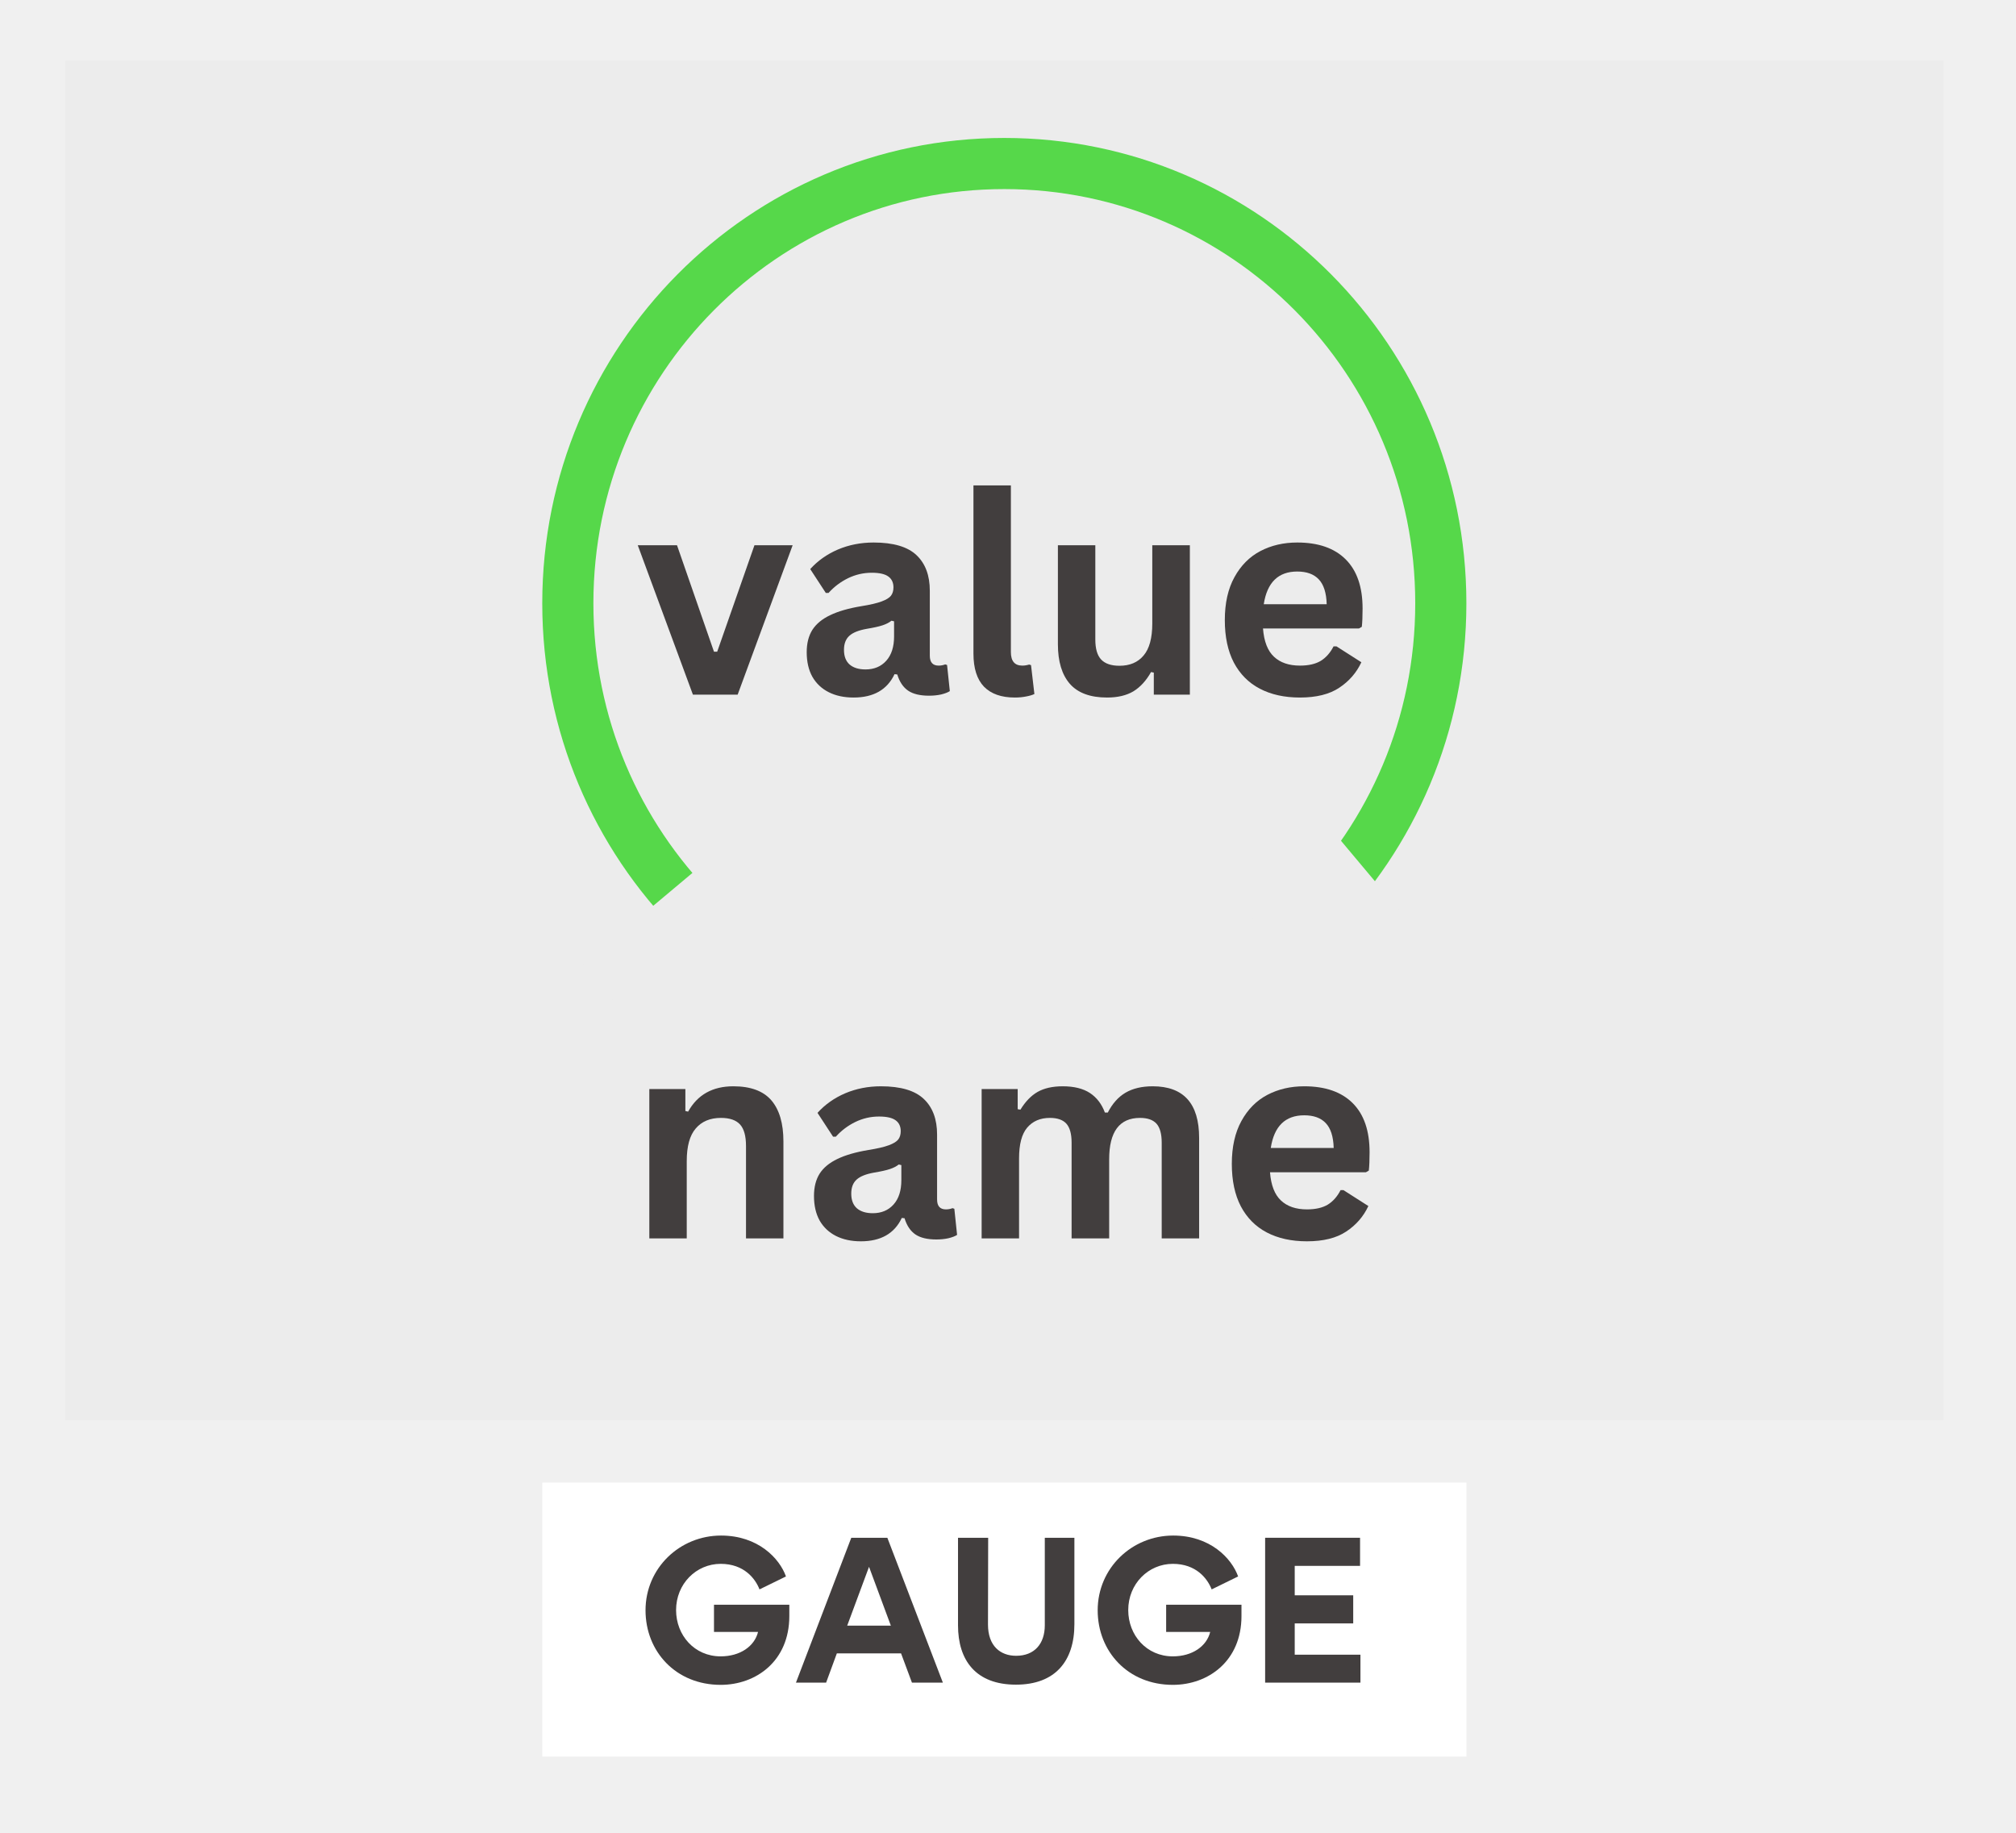
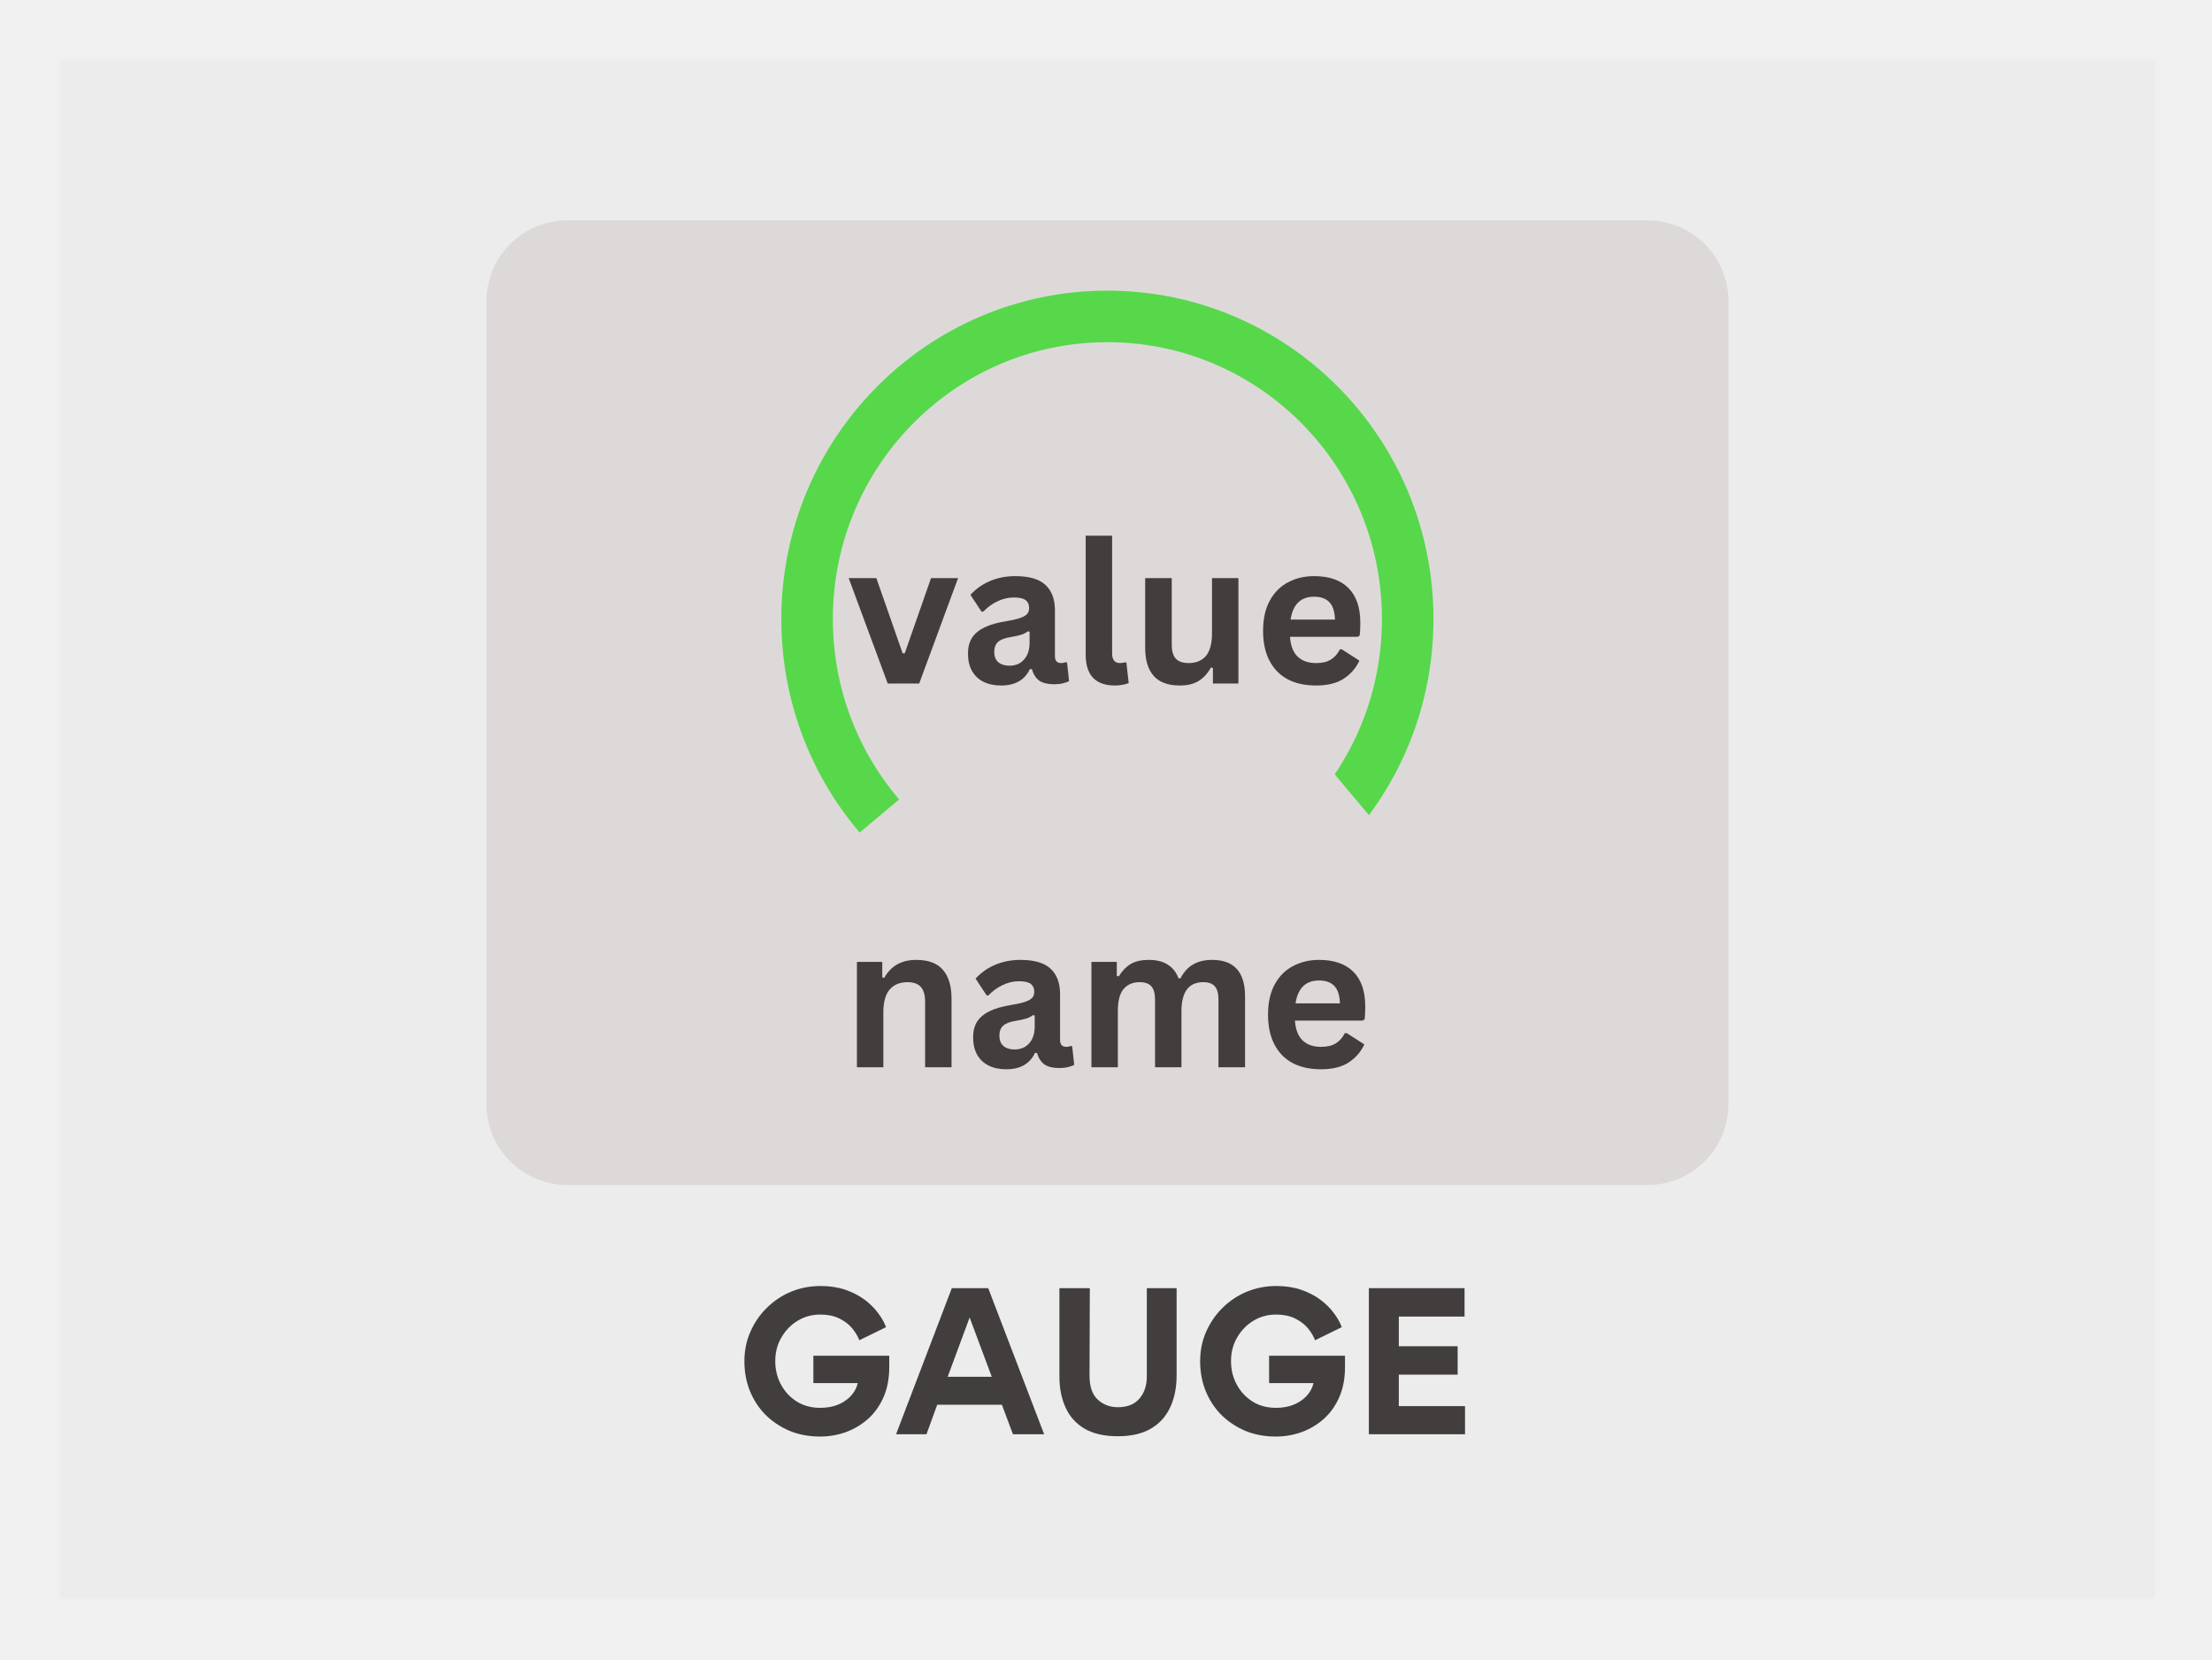
- <svg xmlns="http://www.w3.org/2000/svg" width="275" zoomAndPan="magnify" viewBox="0 0 206.25 187.5" height="250" preserveAspectRatio="xMidYMid meet" version="1.0">
+ <svg xmlns="http://www.w3.org/2000/svg" width="300" zoomAndPan="magnify" viewBox="0 0 224.88 168.75" height="225" preserveAspectRatio="xMidYMid meet" version="1.0">
  <defs>
    <g />
-     <clipPath id="a05869d74e">
-       <path d="M 6.664 6.203 L 198.84 6.203 L 198.84 145.293 L 6.664 145.293 Z M 6.664 6.203 " clip-rule="nonzero" />
+     <clipPath id="e4beeb37d9">
+       <path d="M 5.984 6.18 L 219.188 6.18 L 219.188 162.562 L 5.984 162.562 Z M 5.984 6.18 " clip-rule="nonzero" />
    </clipPath>
-     <clipPath id="039ef5f58d">
-       <path d="M 55.477 151.676 L 150.027 151.676 L 150.027 179.699 L 55.477 179.699 Z M 55.477 151.676 " clip-rule="nonzero" />
+     <clipPath id="0a7a378d27">
+       <path d="M 49.418 22.41 L 175.902 22.41 L 175.902 120.531 L 49.418 120.531 Z M 49.418 22.41 " clip-rule="nonzero" />
    </clipPath>
-     <clipPath id="0d2fb73e67">
-       <path d="M 55.477 14.113 L 150.379 14.113 L 150.379 109.02 L 55.477 109.02 Z M 55.477 14.113 " clip-rule="nonzero" />
+     <clipPath id="023ca91bd7">
+       <path d="M 57.656 22.41 L 167.52 22.41 C 169.703 22.41 171.801 23.277 173.344 24.82 C 174.891 26.367 175.758 28.461 175.758 30.648 L 175.758 112.293 C 175.758 114.477 174.891 116.574 173.344 118.117 C 171.801 119.664 169.703 120.531 167.52 120.531 L 57.656 120.531 C 55.469 120.531 53.375 119.664 51.832 118.117 C 50.285 116.574 49.418 114.477 49.418 112.293 L 49.418 30.648 C 49.418 28.461 50.285 26.367 51.832 24.82 C 53.375 23.277 55.469 22.41 57.656 22.41 Z M 57.656 22.41 " clip-rule="nonzero" />
    </clipPath>
-     <clipPath id="32afe0960b">
-       <path d="M 102.746 14.113 C 76.641 14.113 55.477 35.426 55.477 61.719 C 55.477 88.008 76.641 109.32 102.746 109.32 C 128.855 109.32 150.02 88.008 150.02 61.719 C 150.02 35.426 128.855 14.113 102.746 14.113 Z M 102.746 14.113 " clip-rule="nonzero" />
+     <clipPath id="a019df859c">
+       <path d="M 79.414 29.562 L 146 29.562 L 146 96.211 L 79.414 96.211 Z M 79.414 29.562 " clip-rule="nonzero" />
    </clipPath>
-     <clipPath id="cf790c4057">
-       <path d="M 113 82 L 151 82 L 151 119 L 113 119 Z M 113 82 " clip-rule="nonzero" />
+     <clipPath id="bbba7b437d">
+       <path d="M 112.582 29.562 C 94.266 29.562 79.414 44.516 79.414 62.961 C 79.414 81.41 94.266 96.363 112.582 96.363 C 130.902 96.363 145.75 81.41 145.75 62.961 C 145.75 44.516 130.902 29.562 112.582 29.562 Z M 112.582 29.562 " clip-rule="nonzero" />
    </clipPath>
-     <clipPath id="cd3a6da8c2">
-       <path d="M 113.879 99.445 L 134.18 82.422 L 150.027 101.32 L 129.727 118.344 Z M 113.879 99.445 " clip-rule="nonzero" />
+     <clipPath id="36e8ae5b8f">
+       <path d="M 120 77 L 146 77 L 146 103 L 120 103 Z M 120 77 " clip-rule="nonzero" />
    </clipPath>
-     <clipPath id="f5aebf6739">
-       <path d="M 113.879 99.445 L 134.18 82.422 L 150.027 101.32 L 129.727 118.344 Z M 113.879 99.445 " clip-rule="nonzero" />
+     <clipPath id="3560e7b279">
+       <path d="M 120.395 89.434 L 134.637 77.488 L 145.758 90.75 L 131.516 102.695 Z M 120.395 89.434 " clip-rule="nonzero" />
    </clipPath>
-     <clipPath id="edf82aba44">
-       <path d="M 59 81 L 96 81 L 96 118 L 59 118 Z M 59 81 " clip-rule="nonzero" />
+     <clipPath id="cae37d138f">
+       <path d="M 82 76 L 108 76 L 108 103 L 82 103 Z M 82 76 " clip-rule="nonzero" />
    </clipPath>
-     <clipPath id="e549ac1ef1">
-       <path d="M 59.641 98.695 L 79.938 81.672 L 95.789 100.574 L 75.488 117.598 Z M 59.641 98.695 " clip-rule="nonzero" />
+     <clipPath id="782bbeefd9">
+       <path d="M 82.336 88.91 L 96.578 76.965 L 107.699 90.227 L 93.457 102.172 Z M 82.336 88.91 " clip-rule="nonzero" />
    </clipPath>
-     <clipPath id="594ce69646">
-       <path d="M 59.641 98.695 L 79.938 81.672 L 95.789 100.574 L 75.488 117.598 Z M 59.641 98.695 " clip-rule="nonzero" />
+     <clipPath id="ec28d380ee">
+       <path d="M 92.926 83.742 L 132.305 83.742 L 132.305 102.172 L 92.926 102.172 Z M 92.926 83.742 " clip-rule="nonzero" />
    </clipPath>
-     <clipPath id="7420a1d24e">
-       <path d="M 74.727 91.332 L 130.773 91.332 L 130.773 117.602 L 74.727 117.602 Z M 74.727 91.332 " clip-rule="nonzero" />
-     </clipPath>
-     <clipPath id="1b8c383819">
-       <path d="M 83.695 91.332 L 121.809 91.332 C 124.184 91.332 126.465 92.277 128.148 93.961 C 129.828 95.641 130.773 97.922 130.773 100.301 L 130.773 108.633 C 130.773 111.012 129.828 113.293 128.148 114.973 C 126.465 116.656 124.184 117.602 121.809 117.602 L 83.695 117.602 C 78.742 117.602 74.727 113.586 74.727 108.633 L 74.727 100.301 C 74.727 95.348 78.742 91.332 83.695 91.332 Z M 83.695 91.332 " clip-rule="nonzero" />
+     <clipPath id="7fcbc6baf4">
+       <path d="M 101.91 83.742 L 123.262 83.742 C 125.648 83.742 127.934 84.691 129.617 86.375 C 131.305 88.059 132.25 90.348 132.25 92.73 L 132.25 93.188 C 132.25 95.57 131.305 97.855 129.617 99.539 C 127.934 101.227 125.648 102.172 123.262 102.172 L 101.91 102.172 C 99.527 102.172 97.242 101.227 95.559 99.539 C 93.871 97.855 92.926 95.57 92.926 93.188 L 92.926 92.73 C 92.926 90.348 93.871 88.059 95.559 86.375 C 97.242 84.691 99.527 83.742 101.91 83.742 Z M 101.91 83.742 " clip-rule="nonzero" />
    </clipPath>
  </defs>
-   <g clip-path="url(#a05869d74e)">
-     <path fill="#ececec" d="M 6.664 6.203 L 198.84 6.203 L 198.84 145.293 L 6.664 145.293 Z M 6.664 6.203 " fill-opacity="1" fill-rule="nonzero" />
+   <g clip-path="url(#e4beeb37d9)">
+     <path fill="#ececec" d="M 5.984 6.18 L 219.18 6.18 L 219.18 162.562 L 5.984 162.562 Z M 5.984 6.18 " fill-opacity="1" fill-rule="nonzero" />
  </g>
-   <g clip-path="url(#039ef5f58d)">
-     <path fill="#ffffff" d="M 55.477 151.676 L 150.027 151.676 L 150.027 179.699 L 55.477 179.699 Z M 55.477 151.676 " fill-opacity="1" fill-rule="nonzero" />
-   </g>
-   <g clip-path="url(#0d2fb73e67)">
-     <g clip-path="url(#32afe0960b)">
-       <path stroke-linecap="butt" transform="matrix(0.747283, 0, 0, 0.747283, 55.47537, 14.11456)" fill="none" stroke-linejoin="miter" d="M 63.257 -0.002 C 28.323 -0.002 0.002 28.518 0.002 63.703 C 0.002 98.883 28.323 127.403 63.257 127.403 C 98.196 127.403 126.517 98.883 126.517 63.703 C 126.517 28.518 98.196 -0.002 63.257 -0.002 Z M 63.257 -0.002 " stroke="#56d84a" stroke-width="14" stroke-opacity="1" stroke-miterlimit="4" />
+   <g clip-path="url(#0a7a378d27)">
+     <g clip-path="url(#023ca91bd7)">
+       <path fill="#ddd9d9" d="M 49.418 22.41 L 175.902 22.41 L 175.902 120.531 L 49.418 120.531 Z M 49.418 22.41 " fill-opacity="1" fill-rule="nonzero" />
    </g>
  </g>
-   <g clip-path="url(#cf790c4057)">
-     <g clip-path="url(#cd3a6da8c2)">
-       <g clip-path="url(#f5aebf6739)">
-         <path fill="#ececec" d="M 113.879 99.445 L 134.18 82.422 L 150.027 101.32 L 129.727 118.344 Z M 113.879 99.445 " fill-opacity="1" fill-rule="nonzero" />
+   <g clip-path="url(#a019df859c)">
+     <g clip-path="url(#bbba7b437d)">
+       <path stroke-linecap="butt" transform="matrix(0.748891, 0, 0, 0.748891, 79.41584, 29.56161)" fill="none" stroke-linejoin="miter" d="M 44.287 0.001 C 19.829 0.001 -0.002 19.968 -0.002 44.598 C -0.002 69.234 19.829 89.201 44.287 89.201 C 68.75 89.201 88.577 69.234 88.577 44.598 C 88.577 19.968 68.75 0.001 44.287 0.001 Z M 44.287 0.001 " stroke="#56d84a" stroke-width="14" stroke-opacity="1" stroke-miterlimit="4" />
+     </g>
+   </g>
+   <g clip-path="url(#36e8ae5b8f)">
+     <g clip-path="url(#3560e7b279)">
+       <path fill="#ddd9d9" d="M 120.395 89.434 L 134.641 77.488 L 145.762 90.75 L 131.516 102.695 Z M 120.395 89.434 " fill-opacity="1" fill-rule="nonzero" />
+     </g>
+   </g>
+   <g fill="#423e3e" fill-opacity="1">
+     <g transform="translate(86.06475, 69.51967)">
+       <g>
+         <path d="M 7.375 0 L 4.172 0 L 0.203 -10.719 L 3.016 -10.719 L 5.688 -3.078 L 5.906 -3.078 L 8.578 -10.719 L 11.328 -10.719 Z M 7.375 0 " />
      </g>
    </g>
  </g>
  <g fill="#423e3e" fill-opacity="1">
-     <g transform="translate(64.95131, 71.0631)">
+     <g transform="translate(97.58906, 69.51967)">
      <g>
-         <path d="M 10.516 0 L 5.938 0 L 0.297 -15.281 L 4.312 -15.281 L 8.094 -4.391 L 8.422 -4.391 L 12.234 -15.281 L 16.141 -15.281 Z M 10.516 0 " />
+         <path d="M 4.172 0.203 C 3.492 0.203 2.898 0.078 2.391 -0.172 C 1.891 -0.422 1.5 -0.789 1.219 -1.281 C 0.945 -1.77 0.812 -2.359 0.812 -3.047 C 0.812 -3.68 0.945 -4.211 1.219 -4.641 C 1.5 -5.078 1.922 -5.43 2.484 -5.703 C 3.055 -5.984 3.801 -6.195 4.719 -6.344 C 5.363 -6.445 5.852 -6.562 6.188 -6.688 C 6.52 -6.812 6.742 -6.953 6.859 -7.109 C 6.973 -7.266 7.031 -7.461 7.031 -7.703 C 7.031 -8.047 6.91 -8.305 6.672 -8.484 C 6.43 -8.66 6.035 -8.75 5.484 -8.75 C 4.891 -8.75 4.32 -8.613 3.781 -8.344 C 3.238 -8.082 2.77 -7.738 2.375 -7.312 L 2.188 -7.312 L 1.062 -9.016 C 1.602 -9.617 2.266 -10.086 3.047 -10.422 C 3.836 -10.754 4.695 -10.922 5.625 -10.922 C 7.039 -10.922 8.066 -10.617 8.703 -10.016 C 9.336 -9.422 9.656 -8.566 9.656 -7.453 L 9.656 -2.797 C 9.656 -2.316 9.863 -2.078 10.281 -2.078 C 10.445 -2.078 10.609 -2.109 10.766 -2.172 L 10.891 -2.125 L 11.094 -0.25 C 10.938 -0.156 10.723 -0.078 10.453 -0.016 C 10.191 0.047 9.906 0.078 9.594 0.078 C 8.945 0.078 8.441 -0.039 8.078 -0.281 C 7.723 -0.531 7.469 -0.922 7.312 -1.453 L 7.109 -1.469 C 6.586 -0.352 5.609 0.203 4.172 0.203 Z M 5.031 -1.812 C 5.656 -1.812 6.148 -2.02 6.516 -2.438 C 6.891 -2.852 7.078 -3.43 7.078 -4.172 L 7.078 -5.266 L 6.906 -5.312 C 6.738 -5.176 6.523 -5.062 6.266 -4.969 C 6.004 -4.883 5.625 -4.801 5.125 -4.719 C 4.539 -4.625 4.117 -4.457 3.859 -4.219 C 3.609 -3.988 3.484 -3.656 3.484 -3.219 C 3.484 -2.758 3.617 -2.41 3.891 -2.172 C 4.172 -1.93 4.551 -1.812 5.031 -1.812 Z M 5.031 -1.812 " />
      </g>
    </g>
  </g>
  <g fill="#423e3e" fill-opacity="1">
-     <g transform="translate(81.37562, 71.0631)">
+     <g transform="translate(108.8899, 69.51967)">
      <g>
-         <path d="M 5.953 0.297 C 4.973 0.297 4.125 0.113 3.406 -0.25 C 2.688 -0.613 2.129 -1.141 1.734 -1.828 C 1.348 -2.523 1.156 -3.363 1.156 -4.344 C 1.156 -5.25 1.348 -6.008 1.734 -6.625 C 2.129 -7.238 2.734 -7.738 3.547 -8.125 C 4.359 -8.52 5.422 -8.828 6.734 -9.047 C 7.641 -9.191 8.332 -9.352 8.812 -9.531 C 9.289 -9.707 9.613 -9.906 9.781 -10.125 C 9.945 -10.344 10.031 -10.625 10.031 -10.969 C 10.031 -11.457 9.859 -11.828 9.516 -12.078 C 9.172 -12.336 8.602 -12.469 7.812 -12.469 C 6.957 -12.469 6.145 -12.281 5.375 -11.906 C 4.613 -11.531 3.953 -11.031 3.391 -10.406 L 3.109 -10.406 L 1.516 -12.844 C 2.285 -13.695 3.227 -14.363 4.344 -14.844 C 5.469 -15.32 6.688 -15.562 8 -15.562 C 10.02 -15.562 11.484 -15.129 12.391 -14.266 C 13.297 -13.41 13.75 -12.195 13.75 -10.625 L 13.75 -3.984 C 13.75 -3.305 14.051 -2.969 14.656 -2.969 C 14.883 -2.969 15.109 -3.008 15.328 -3.094 L 15.516 -3.031 L 15.797 -0.359 C 15.586 -0.223 15.289 -0.109 14.906 -0.016 C 14.531 0.066 14.117 0.109 13.672 0.109 C 12.754 0.109 12.039 -0.062 11.531 -0.406 C 11.02 -0.758 10.648 -1.312 10.422 -2.062 L 10.141 -2.094 C 9.391 -0.5 7.992 0.297 5.953 0.297 Z M 7.172 -2.578 C 8.055 -2.578 8.766 -2.875 9.297 -3.469 C 9.828 -4.062 10.094 -4.891 10.094 -5.953 L 10.094 -7.5 L 9.828 -7.562 C 9.598 -7.375 9.297 -7.219 8.922 -7.094 C 8.547 -6.969 8.008 -6.848 7.312 -6.734 C 6.477 -6.586 5.879 -6.348 5.516 -6.016 C 5.148 -5.68 4.969 -5.203 4.969 -4.578 C 4.969 -3.922 5.16 -3.422 5.547 -3.078 C 5.941 -2.742 6.484 -2.578 7.172 -2.578 Z M 7.172 -2.578 " />
+         <path d="M 4.453 0.203 C 3.484 0.203 2.742 -0.055 2.234 -0.578 C 1.734 -1.098 1.484 -1.891 1.484 -2.953 L 1.484 -15.031 L 4.172 -15.031 L 4.172 -3.062 C 4.172 -2.406 4.441 -2.078 4.984 -2.078 C 5.141 -2.078 5.305 -2.102 5.484 -2.156 L 5.625 -2.125 L 5.859 -0.047 C 5.711 0.023 5.516 0.082 5.266 0.125 C 5.023 0.176 4.754 0.203 4.453 0.203 Z M 4.453 0.203 " />
      </g>
    </g>
  </g>
  <g fill="#423e3e" fill-opacity="1">
-     <g transform="translate(97.48142, 71.0631)">
+     <g transform="translate(115.0504, 69.51967)">
      <g>
-         <path d="M 6.344 0.297 C 4.969 0.297 3.914 -0.07 3.188 -0.812 C 2.469 -1.562 2.109 -2.691 2.109 -4.203 L 2.109 -21.406 L 5.938 -21.406 L 5.938 -4.359 C 5.938 -3.43 6.328 -2.969 7.109 -2.969 C 7.328 -2.969 7.562 -3.004 7.812 -3.078 L 8 -3.016 L 8.344 -0.062 C 8.133 0.039 7.852 0.125 7.5 0.188 C 7.156 0.258 6.77 0.297 6.344 0.297 Z M 6.344 0.297 " />
+         <path d="M 4.906 0.203 C 3.695 0.203 2.805 -0.125 2.234 -0.781 C 1.66 -1.438 1.375 -2.379 1.375 -3.609 L 1.375 -10.719 L 4.078 -10.719 L 4.078 -3.953 C 4.078 -3.297 4.219 -2.816 4.5 -2.516 C 4.781 -2.223 5.211 -2.078 5.797 -2.078 C 6.547 -2.078 7.129 -2.316 7.547 -2.797 C 7.961 -3.285 8.172 -4.055 8.172 -5.109 L 8.172 -10.719 L 10.859 -10.719 L 10.859 0 L 8.266 0 L 8.266 -1.578 L 8.062 -1.625 C 7.719 -1.008 7.297 -0.551 6.797 -0.25 C 6.305 0.051 5.676 0.203 4.906 0.203 Z M 4.906 0.203 " />
      </g>
    </g>
  </g>
  <g fill="#423e3e" fill-opacity="1">
-     <g transform="translate(106.2614, 71.0631)">
+     <g transform="translate(127.4493, 69.51967)">
      <g>
-         <path d="M 7 0.297 C 5.281 0.297 4.008 -0.172 3.188 -1.109 C 2.375 -2.047 1.969 -3.395 1.969 -5.156 L 1.969 -15.281 L 5.797 -15.281 L 5.797 -5.641 C 5.797 -4.703 5.992 -4.02 6.391 -3.594 C 6.797 -3.164 7.422 -2.953 8.266 -2.953 C 9.328 -2.953 10.148 -3.301 10.734 -4 C 11.328 -4.695 11.625 -5.789 11.625 -7.281 L 11.625 -15.281 L 15.469 -15.281 L 15.469 0 L 11.781 0 L 11.781 -2.25 L 11.5 -2.312 C 11.008 -1.438 10.41 -0.781 9.703 -0.344 C 8.992 0.082 8.094 0.297 7 0.297 Z M 7 0.297 " />
+         <path d="M 10.594 -4.75 L 3.703 -4.75 C 3.773 -3.82 4.039 -3.145 4.5 -2.719 C 4.957 -2.289 5.578 -2.078 6.359 -2.078 C 6.973 -2.078 7.469 -2.191 7.844 -2.422 C 8.227 -2.648 8.539 -3 8.781 -3.469 L 8.984 -3.469 L 10.766 -2.328 C 10.422 -1.578 9.895 -0.969 9.188 -0.5 C 8.477 -0.031 7.535 0.203 6.359 0.203 C 5.242 0.203 4.285 -0.004 3.484 -0.422 C 2.68 -0.848 2.062 -1.477 1.625 -2.312 C 1.188 -3.145 0.969 -4.16 0.969 -5.359 C 0.969 -6.578 1.195 -7.602 1.656 -8.438 C 2.113 -9.27 2.734 -9.891 3.516 -10.297 C 4.297 -10.711 5.176 -10.922 6.156 -10.922 C 7.676 -10.922 8.836 -10.52 9.641 -9.719 C 10.453 -8.914 10.859 -7.738 10.859 -6.188 C 10.859 -5.625 10.836 -5.188 10.797 -4.875 Z M 8.281 -6.5 C 8.258 -7.312 8.07 -7.898 7.719 -8.266 C 7.363 -8.641 6.844 -8.828 6.156 -8.828 C 4.801 -8.828 4.004 -8.051 3.766 -6.5 Z M 8.281 -6.5 " />
+       </g>
+     </g>
+   </g>
+   <g clip-path="url(#cae37d138f)">
+     <g clip-path="url(#782bbeefd9)">
+       <path fill="#ddd9d9" d="M 82.336 88.91 L 96.582 76.965 L 107.703 90.223 L 93.457 102.172 Z M 82.336 88.91 " fill-opacity="1" fill-rule="nonzero" />
+     </g>
+   </g>
+   <g clip-path="url(#ec28d380ee)">
+     <g clip-path="url(#7fcbc6baf4)">
+       <path fill="#ddd9d9" d="M 92.926 83.742 L 132.234 83.742 L 132.234 102.172 L 92.926 102.172 Z M 92.926 83.742 " fill-opacity="1" fill-rule="nonzero" />
+     </g>
+   </g>
+   <g fill="#423e3e" fill-opacity="1">
+     <g transform="translate(85.55679, 108.5533)">
+       <g>
+         <path d="M 1.547 0 L 1.547 -10.719 L 4.125 -10.719 L 4.125 -9.141 L 4.328 -9.094 C 5.004 -10.312 6.086 -10.922 7.578 -10.922 C 8.816 -10.922 9.723 -10.582 10.297 -9.906 C 10.879 -9.238 11.172 -8.258 11.172 -6.969 L 11.172 0 L 8.484 0 L 8.484 -6.641 C 8.484 -7.348 8.336 -7.859 8.047 -8.172 C 7.766 -8.492 7.312 -8.656 6.688 -8.656 C 5.914 -8.656 5.312 -8.406 4.875 -7.906 C 4.445 -7.406 4.234 -6.617 4.234 -5.547 L 4.234 0 Z M 1.547 0 " />
      </g>
    </g>
  </g>
  <g fill="#423e3e" fill-opacity="1">
-     <g transform="translate(123.932, 71.0631)">
+     <g transform="translate(98.1111, 108.5533)">
      <g>
-         <path d="M 15.094 -6.766 L 5.281 -6.766 C 5.383 -5.441 5.758 -4.477 6.406 -3.875 C 7.051 -3.27 7.938 -2.969 9.062 -2.969 C 9.938 -2.969 10.645 -3.129 11.188 -3.453 C 11.727 -3.785 12.164 -4.281 12.5 -4.938 L 12.797 -4.938 L 15.344 -3.312 C 14.844 -2.238 14.086 -1.367 13.078 -0.703 C 12.078 -0.035 10.738 0.297 9.062 0.297 C 7.477 0.297 6.109 -0.004 4.953 -0.609 C 3.805 -1.211 2.922 -2.102 2.297 -3.281 C 1.68 -4.469 1.375 -5.914 1.375 -7.625 C 1.375 -9.363 1.703 -10.828 2.359 -12.016 C 3.016 -13.211 3.898 -14.102 5.016 -14.688 C 6.129 -15.27 7.383 -15.562 8.781 -15.562 C 10.938 -15.562 12.586 -14.988 13.734 -13.844 C 14.891 -12.695 15.469 -11.02 15.469 -8.812 C 15.469 -8.008 15.441 -7.383 15.391 -6.938 Z M 11.797 -9.25 C 11.766 -10.414 11.492 -11.266 10.984 -11.797 C 10.484 -12.328 9.75 -12.594 8.781 -12.594 C 6.844 -12.594 5.703 -11.477 5.359 -9.25 Z M 11.797 -9.25 " />
-       </g>
-     </g>
-   </g>
-   <g clip-path="url(#edf82aba44)">
-     <g clip-path="url(#e549ac1ef1)">
-       <g clip-path="url(#594ce69646)">
-         <path fill="#ececec" d="M 59.641 98.695 L 79.938 81.672 L 95.789 100.574 L 75.488 117.598 Z M 59.641 98.695 " fill-opacity="1" fill-rule="nonzero" />
-       </g>
-     </g>
-   </g>
-   <g clip-path="url(#7420a1d24e)">
-     <g clip-path="url(#1b8c383819)">
-       <path fill="#ececec" d="M 74.727 91.332 L 130.773 91.332 L 130.773 117.602 L 74.727 117.602 Z M 74.727 91.332 " fill-opacity="1" fill-rule="nonzero" />
-     </g>
-   </g>
-   <g fill="#423e3e" fill-opacity="1">
-     <g transform="translate(64.22738, 126.6934)">
-       <g>
-         <path d="M 2.203 0 L 2.203 -15.281 L 5.891 -15.281 L 5.891 -13.031 L 6.172 -12.969 C 7.129 -14.695 8.672 -15.562 10.797 -15.562 C 12.566 -15.562 13.863 -15.082 14.688 -14.125 C 15.508 -13.164 15.922 -11.766 15.922 -9.922 L 15.922 0 L 12.094 0 L 12.094 -9.453 C 12.094 -10.473 11.891 -11.207 11.484 -11.656 C 11.078 -12.102 10.426 -12.328 9.531 -12.328 C 8.426 -12.328 7.566 -11.969 6.953 -11.25 C 6.336 -10.539 6.031 -9.426 6.031 -7.906 L 6.031 0 Z M 2.203 0 " />
+         <path d="M 4.172 0.203 C 3.492 0.203 2.898 0.078 2.391 -0.172 C 1.891 -0.422 1.5 -0.789 1.219 -1.281 C 0.945 -1.77 0.812 -2.359 0.812 -3.047 C 0.812 -3.68 0.945 -4.211 1.219 -4.641 C 1.5 -5.078 1.922 -5.43 2.484 -5.703 C 3.055 -5.984 3.801 -6.195 4.719 -6.344 C 5.363 -6.445 5.852 -6.562 6.188 -6.688 C 6.52 -6.812 6.742 -6.953 6.859 -7.109 C 6.973 -7.266 7.031 -7.461 7.031 -7.703 C 7.031 -8.047 6.91 -8.305 6.672 -8.484 C 6.43 -8.66 6.035 -8.75 5.484 -8.75 C 4.891 -8.75 4.32 -8.613 3.781 -8.344 C 3.238 -8.082 2.77 -7.738 2.375 -7.312 L 2.188 -7.312 L 1.062 -9.016 C 1.602 -9.617 2.266 -10.086 3.047 -10.422 C 3.836 -10.754 4.695 -10.922 5.625 -10.922 C 7.039 -10.922 8.066 -10.617 8.703 -10.016 C 9.336 -9.422 9.656 -8.566 9.656 -7.453 L 9.656 -2.797 C 9.656 -2.316 9.863 -2.078 10.281 -2.078 C 10.445 -2.078 10.609 -2.109 10.766 -2.172 L 10.891 -2.125 L 11.094 -0.25 C 10.938 -0.156 10.723 -0.078 10.453 -0.016 C 10.191 0.047 9.906 0.078 9.594 0.078 C 8.945 0.078 8.441 -0.039 8.078 -0.281 C 7.723 -0.531 7.469 -0.922 7.312 -1.453 L 7.109 -1.469 C 6.586 -0.352 5.609 0.203 4.172 0.203 Z M 5.031 -1.812 C 5.656 -1.812 6.148 -2.02 6.516 -2.438 C 6.891 -2.852 7.078 -3.43 7.078 -4.172 L 7.078 -5.266 L 6.906 -5.312 C 6.738 -5.176 6.523 -5.062 6.266 -4.969 C 6.004 -4.883 5.625 -4.801 5.125 -4.719 C 4.539 -4.625 4.117 -4.457 3.859 -4.219 C 3.609 -3.988 3.484 -3.656 3.484 -3.219 C 3.484 -2.758 3.617 -2.41 3.891 -2.172 C 4.172 -1.93 4.551 -1.812 5.031 -1.812 Z M 5.031 -1.812 " />
      </g>
    </g>
  </g>
  <g fill="#423e3e" fill-opacity="1">
-     <g transform="translate(82.11963, 126.6934)">
+     <g transform="translate(109.4119, 108.5533)">
      <g>
-         <path d="M 5.953 0.297 C 4.973 0.297 4.125 0.113 3.406 -0.25 C 2.688 -0.613 2.129 -1.141 1.734 -1.828 C 1.348 -2.523 1.156 -3.363 1.156 -4.344 C 1.156 -5.25 1.348 -6.008 1.734 -6.625 C 2.129 -7.238 2.734 -7.738 3.547 -8.125 C 4.359 -8.52 5.422 -8.828 6.734 -9.047 C 7.641 -9.191 8.332 -9.352 8.812 -9.531 C 9.289 -9.707 9.613 -9.906 9.781 -10.125 C 9.945 -10.344 10.031 -10.625 10.031 -10.969 C 10.031 -11.457 9.859 -11.828 9.516 -12.078 C 9.172 -12.336 8.602 -12.469 7.812 -12.469 C 6.957 -12.469 6.145 -12.281 5.375 -11.906 C 4.613 -11.531 3.953 -11.031 3.391 -10.406 L 3.109 -10.406 L 1.516 -12.844 C 2.285 -13.695 3.227 -14.363 4.344 -14.844 C 5.469 -15.32 6.688 -15.562 8 -15.562 C 10.02 -15.562 11.484 -15.129 12.391 -14.266 C 13.297 -13.41 13.75 -12.195 13.75 -10.625 L 13.75 -3.984 C 13.75 -3.305 14.051 -2.969 14.656 -2.969 C 14.883 -2.969 15.109 -3.008 15.328 -3.094 L 15.516 -3.031 L 15.797 -0.359 C 15.586 -0.223 15.289 -0.109 14.906 -0.016 C 14.531 0.066 14.117 0.109 13.672 0.109 C 12.754 0.109 12.039 -0.062 11.531 -0.406 C 11.02 -0.758 10.648 -1.312 10.422 -2.062 L 10.141 -2.094 C 9.391 -0.5 7.992 0.297 5.953 0.297 Z M 7.172 -2.578 C 8.055 -2.578 8.766 -2.875 9.297 -3.469 C 9.828 -4.062 10.094 -4.891 10.094 -5.953 L 10.094 -7.5 L 9.828 -7.562 C 9.598 -7.375 9.297 -7.219 8.922 -7.094 C 8.547 -6.969 8.008 -6.848 7.312 -6.734 C 6.477 -6.586 5.879 -6.348 5.516 -6.016 C 5.148 -5.68 4.969 -5.203 4.969 -4.578 C 4.969 -3.922 5.16 -3.422 5.547 -3.078 C 5.941 -2.742 6.484 -2.578 7.172 -2.578 Z M 7.172 -2.578 " />
+         <path d="M 1.547 0 L 1.547 -10.719 L 4.125 -10.719 L 4.125 -9.281 L 4.328 -9.25 C 4.68 -9.82 5.094 -10.242 5.562 -10.516 C 6.031 -10.785 6.633 -10.922 7.375 -10.922 C 8.176 -10.922 8.82 -10.758 9.312 -10.438 C 9.812 -10.125 10.176 -9.66 10.406 -9.047 L 10.609 -9.047 C 10.93 -9.68 11.352 -10.148 11.875 -10.453 C 12.406 -10.766 13.055 -10.922 13.828 -10.922 C 16.055 -10.922 17.172 -9.688 17.172 -7.219 L 17.172 0 L 14.469 0 L 14.469 -6.875 C 14.469 -7.5 14.344 -7.953 14.094 -8.234 C 13.852 -8.516 13.461 -8.656 12.922 -8.656 C 11.441 -8.656 10.703 -7.664 10.703 -5.688 L 10.703 0 L 8.016 0 L 8.016 -6.875 C 8.016 -7.5 7.891 -7.953 7.641 -8.234 C 7.391 -8.516 6.988 -8.656 6.438 -8.656 C 5.75 -8.656 5.207 -8.422 4.812 -7.953 C 4.426 -7.492 4.234 -6.758 4.234 -5.75 L 4.234 0 Z M 1.547 0 " />
      </g>
    </g>
  </g>
  <g fill="#423e3e" fill-opacity="1">
-     <g transform="translate(98.22543, 126.6934)">
+     <g transform="translate(127.9519, 108.5533)">
      <g>
-         <path d="M 2.203 0 L 2.203 -15.281 L 5.891 -15.281 L 5.891 -13.219 L 6.172 -13.172 C 6.672 -13.992 7.254 -14.598 7.922 -14.984 C 8.598 -15.367 9.457 -15.562 10.5 -15.562 C 11.656 -15.562 12.582 -15.332 13.281 -14.875 C 13.977 -14.414 14.488 -13.75 14.812 -12.875 L 15.109 -12.875 C 15.578 -13.789 16.18 -14.469 16.922 -14.906 C 17.672 -15.344 18.598 -15.562 19.703 -15.562 C 22.867 -15.562 24.453 -13.801 24.453 -10.281 L 24.453 0 L 20.625 0 L 20.625 -9.797 C 20.625 -10.691 20.445 -11.336 20.094 -11.734 C 19.738 -12.129 19.176 -12.328 18.406 -12.328 C 16.301 -12.328 15.25 -10.914 15.25 -8.094 L 15.25 0 L 11.406 0 L 11.406 -9.797 C 11.406 -10.691 11.227 -11.336 10.875 -11.734 C 10.52 -12.129 9.957 -12.328 9.188 -12.328 C 8.195 -12.328 7.422 -11.992 6.859 -11.328 C 6.305 -10.672 6.031 -9.625 6.031 -8.188 L 6.031 0 Z M 2.203 0 " />
+         <path d="M 10.594 -4.75 L 3.703 -4.75 C 3.773 -3.82 4.039 -3.145 4.5 -2.719 C 4.957 -2.289 5.578 -2.078 6.359 -2.078 C 6.973 -2.078 7.469 -2.191 7.844 -2.422 C 8.227 -2.648 8.539 -3 8.781 -3.469 L 8.984 -3.469 L 10.766 -2.328 C 10.422 -1.578 9.895 -0.969 9.188 -0.5 C 8.477 -0.031 7.535 0.203 6.359 0.203 C 5.242 0.203 4.285 -0.004 3.484 -0.422 C 2.68 -0.848 2.062 -1.477 1.625 -2.312 C 1.188 -3.145 0.969 -4.16 0.969 -5.359 C 0.969 -6.578 1.195 -7.602 1.656 -8.438 C 2.113 -9.27 2.734 -9.891 3.516 -10.297 C 4.297 -10.711 5.176 -10.922 6.156 -10.922 C 7.676 -10.922 8.836 -10.52 9.641 -9.719 C 10.453 -8.914 10.859 -7.738 10.859 -6.188 C 10.859 -5.625 10.836 -5.188 10.797 -4.875 Z M 8.281 -6.5 C 8.258 -7.312 8.07 -7.898 7.719 -8.266 C 7.363 -8.641 6.844 -8.828 6.156 -8.828 C 4.801 -8.828 4.004 -8.051 3.766 -6.5 Z M 8.281 -6.5 " />
      </g>
    </g>
  </g>
  <g fill="#423e3e" fill-opacity="1">
-     <g transform="translate(124.6484, 126.6934)">
+     <g transform="translate(74.84531, 145.8786)">
      <g>
-         <path d="M 15.094 -6.766 L 5.281 -6.766 C 5.383 -5.441 5.758 -4.477 6.406 -3.875 C 7.051 -3.27 7.938 -2.969 9.062 -2.969 C 9.938 -2.969 10.645 -3.129 11.188 -3.453 C 11.727 -3.785 12.164 -4.281 12.5 -4.938 L 12.797 -4.938 L 15.344 -3.312 C 14.844 -2.238 14.086 -1.367 13.078 -0.703 C 12.078 -0.035 10.738 0.297 9.062 0.297 C 7.477 0.297 6.109 -0.004 4.953 -0.609 C 3.805 -1.211 2.922 -2.102 2.297 -3.281 C 1.68 -4.469 1.375 -5.914 1.375 -7.625 C 1.375 -9.363 1.703 -10.828 2.359 -12.016 C 3.016 -13.211 3.898 -14.102 5.016 -14.688 C 6.129 -15.27 7.383 -15.562 8.781 -15.562 C 10.938 -15.562 12.586 -14.988 13.734 -13.844 C 14.891 -12.695 15.469 -11.02 15.469 -8.812 C 15.469 -8.008 15.441 -7.383 15.391 -6.938 Z M 11.797 -9.25 C 11.766 -10.414 11.492 -11.266 10.984 -11.797 C 10.484 -12.328 9.75 -12.594 8.781 -12.594 C 6.844 -12.594 5.703 -11.477 5.359 -9.25 Z M 11.797 -9.25 " />
+         <path d="M 3.953 -7.438 C 3.953 -6.57 4.145 -5.781 4.531 -5.062 C 4.914 -4.344 5.453 -3.766 6.141 -3.328 C 6.828 -2.898 7.617 -2.688 8.516 -2.688 C 9.523 -2.688 10.367 -2.922 11.047 -3.391 C 11.734 -3.859 12.164 -4.461 12.344 -5.203 L 7.828 -5.203 L 7.828 -7.984 L 15.547 -7.984 L 15.547 -6.828 C 15.547 -5.68 15.352 -4.664 14.969 -3.781 C 14.582 -2.895 14.055 -2.156 13.391 -1.562 C 12.734 -0.977 11.984 -0.531 11.141 -0.219 C 10.297 0.082 9.422 0.234 8.516 0.234 C 7.367 0.234 6.32 0.035 5.375 -0.359 C 4.438 -0.766 3.625 -1.312 2.938 -2 C 2.258 -2.695 1.734 -3.508 1.359 -4.438 C 0.992 -5.363 0.812 -6.359 0.812 -7.422 C 0.812 -8.504 1.016 -9.504 1.422 -10.422 C 1.828 -11.348 2.383 -12.16 3.094 -12.859 C 3.812 -13.566 4.633 -14.113 5.562 -14.5 C 6.5 -14.883 7.5 -15.078 8.562 -15.078 C 9.508 -15.078 10.359 -14.945 11.109 -14.688 C 11.859 -14.426 12.508 -14.086 13.062 -13.672 C 13.613 -13.254 14.066 -12.801 14.422 -12.312 C 14.785 -11.832 15.051 -11.359 15.219 -10.891 L 12.5 -9.562 C 12.363 -9.938 12.133 -10.328 11.812 -10.734 C 11.488 -11.141 11.055 -11.477 10.516 -11.75 C 9.984 -12.031 9.316 -12.172 8.516 -12.172 C 7.68 -12.172 6.922 -11.961 6.234 -11.547 C 5.547 -11.129 4.992 -10.562 4.578 -9.844 C 4.16 -9.133 3.953 -8.332 3.953 -7.438 Z M 3.953 -7.438 " />
      </g>
    </g>
  </g>
  <g fill="#423e3e" fill-opacity="1">
-     <g transform="translate(65.2296, 172.1396)">
+     <g transform="translate(91.10091, 145.8786)">
      <g>
-         <path d="M 3.938 -7.422 C 3.938 -10.109 6 -12.152 8.5 -12.152 C 10.883 -12.152 12.039 -10.656 12.473 -9.539 L 15.18 -10.863 C 14.52 -12.719 12.324 -15.047 8.535 -15.047 C 4.316 -15.047 0.812 -11.719 0.812 -7.402 C 0.812 -3.18 3.918 0.227 8.5 0.227 C 12.113 0.227 15.523 -2.195 15.523 -6.812 L 15.523 -7.969 L 7.816 -7.969 L 7.816 -5.188 L 12.324 -5.188 C 11.965 -3.73 10.504 -2.688 8.5 -2.688 C 5.812 -2.688 3.938 -4.848 3.938 -7.422 Z M 3.938 -7.422 " />
+         <path d="M 3.078 0 L -0.016 0 L 5.656 -14.859 L 9.359 -14.859 L 15.047 0 L 11.875 0 L 10.75 -3 L 4.172 -3 Z M 7.469 -11.875 L 5.234 -5.844 L 9.719 -5.844 Z M 7.469 -11.875 " />
      </g>
    </g>
  </g>
  <g fill="#423e3e" fill-opacity="1">
-     <g transform="translate(81.45029, 172.1396)">
+     <g transform="translate(106.1236, 145.8786)">
      <g>
-         <path d="M 3.066 0 L 4.164 -2.992 L 10.734 -2.992 L 11.848 0 L 15.012 0 L 9.332 -14.82 L 5.641 -14.82 L -0.02 0 Z M 7.457 -11.848 L 9.691 -5.828 L 5.223 -5.828 Z M 7.457 -11.848 " />
+         <path d="M 13.5 -6 C 13.5 -4.727 13.273 -3.629 12.828 -2.703 C 12.391 -1.773 11.727 -1.055 10.844 -0.547 C 9.957 -0.047 8.848 0.203 7.516 0.203 C 6.148 0.203 5.023 -0.051 4.141 -0.562 C 3.266 -1.082 2.617 -1.801 2.203 -2.719 C 1.785 -3.633 1.578 -4.688 1.578 -5.875 L 1.578 -14.859 L 4.672 -14.859 L 4.641 -5.953 C 4.641 -4.859 4.914 -4.051 5.469 -3.531 C 6.031 -3.008 6.719 -2.75 7.531 -2.75 C 8.477 -2.75 9.203 -3.035 9.703 -3.609 C 10.211 -4.191 10.469 -4.945 10.469 -5.875 L 10.469 -14.859 L 13.5 -14.859 Z M 13.5 -6 " />
      </g>
    </g>
  </g>
  <g fill="#423e3e" fill-opacity="1">
-     <g transform="translate(96.44071, 172.1396)">
+     <g transform="translate(121.2032, 145.8786)">
      <g>
-         <path d="M 13.477 -5.98 L 13.477 -14.82 L 10.449 -14.82 L 10.449 -5.867 C 10.449 -3.992 9.406 -2.746 7.516 -2.746 C 5.906 -2.746 4.637 -3.746 4.637 -5.945 L 4.656 -14.82 L 1.57 -14.82 L 1.57 -5.867 C 1.57 -2.289 3.387 0.207 7.496 0.207 C 11.508 0.207 13.477 -2.195 13.477 -5.98 Z M 13.477 -5.98 " />
+         <path d="M 3.953 -7.438 C 3.953 -6.57 4.145 -5.781 4.531 -5.062 C 4.914 -4.344 5.453 -3.766 6.141 -3.328 C 6.828 -2.898 7.617 -2.688 8.516 -2.688 C 9.523 -2.688 10.367 -2.922 11.047 -3.391 C 11.734 -3.859 12.164 -4.461 12.344 -5.203 L 7.828 -5.203 L 7.828 -7.984 L 15.547 -7.984 L 15.547 -6.828 C 15.547 -5.68 15.352 -4.664 14.969 -3.781 C 14.582 -2.895 14.055 -2.156 13.391 -1.562 C 12.734 -0.977 11.984 -0.531 11.141 -0.219 C 10.297 0.082 9.422 0.234 8.516 0.234 C 7.367 0.234 6.32 0.035 5.375 -0.359 C 4.438 -0.766 3.625 -1.312 2.938 -2 C 2.258 -2.695 1.734 -3.508 1.359 -4.438 C 0.992 -5.363 0.812 -6.359 0.812 -7.422 C 0.812 -8.504 1.016 -9.504 1.422 -10.422 C 1.828 -11.348 2.383 -12.16 3.094 -12.859 C 3.812 -13.566 4.633 -14.113 5.562 -14.5 C 6.5 -14.883 7.5 -15.078 8.562 -15.078 C 9.508 -15.078 10.359 -14.945 11.109 -14.688 C 11.859 -14.426 12.508 -14.086 13.062 -13.672 C 13.613 -13.254 14.066 -12.801 14.422 -12.312 C 14.785 -11.832 15.051 -11.359 15.219 -10.891 L 12.5 -9.562 C 12.363 -9.938 12.133 -10.328 11.812 -10.734 C 11.488 -11.141 11.055 -11.477 10.516 -11.75 C 9.984 -12.031 9.316 -12.172 8.516 -12.172 C 7.68 -12.172 6.922 -11.961 6.234 -11.547 C 5.547 -11.129 4.992 -10.562 4.578 -9.844 C 4.16 -9.133 3.953 -8.332 3.953 -7.438 Z M 3.953 -7.438 " />
      </g>
    </g>
  </g>
  <g fill="#423e3e" fill-opacity="1">
-     <g transform="translate(111.4879, 172.1396)">
+     <g transform="translate(137.4587, 145.8786)">
      <g>
-         <path d="M 3.938 -7.422 C 3.938 -10.109 6 -12.152 8.5 -12.152 C 10.883 -12.152 12.039 -10.656 12.473 -9.539 L 15.18 -10.863 C 14.52 -12.719 12.324 -15.047 8.535 -15.047 C 4.316 -15.047 0.812 -11.719 0.812 -7.402 C 0.812 -3.18 3.918 0.227 8.5 0.227 C 12.113 0.227 15.523 -2.195 15.523 -6.812 L 15.523 -7.969 L 7.816 -7.969 L 7.816 -5.188 L 12.324 -5.188 C 11.965 -3.73 10.504 -2.688 8.5 -2.688 C 5.812 -2.688 3.938 -4.848 3.938 -7.422 Z M 3.938 -7.422 " />
-       </g>
-     </g>
-   </g>
-   <g fill="#423e3e" fill-opacity="1">
-     <g transform="translate(127.7086, 172.1396)">
-       <g>
-         <path d="M 1.723 -14.82 L 1.723 0 L 11.473 0 L 11.473 -2.859 L 4.75 -2.859 L 4.75 -6.059 L 10.734 -6.059 L 10.734 -8.934 L 4.75 -8.934 L 4.75 -11.945 L 11.434 -11.945 L 11.434 -14.82 Z M 1.723 -14.82 " />
+         <path d="M 1.719 -14.859 L 11.453 -14.859 L 11.453 -11.969 L 4.766 -11.969 L 4.766 -8.953 L 10.75 -8.953 L 10.75 -6.062 L 4.766 -6.062 L 4.766 -2.859 L 11.5 -2.859 L 11.5 0 L 1.719 0 Z M 1.719 -14.859 " />
      </g>
    </g>
  </g>
</svg>
